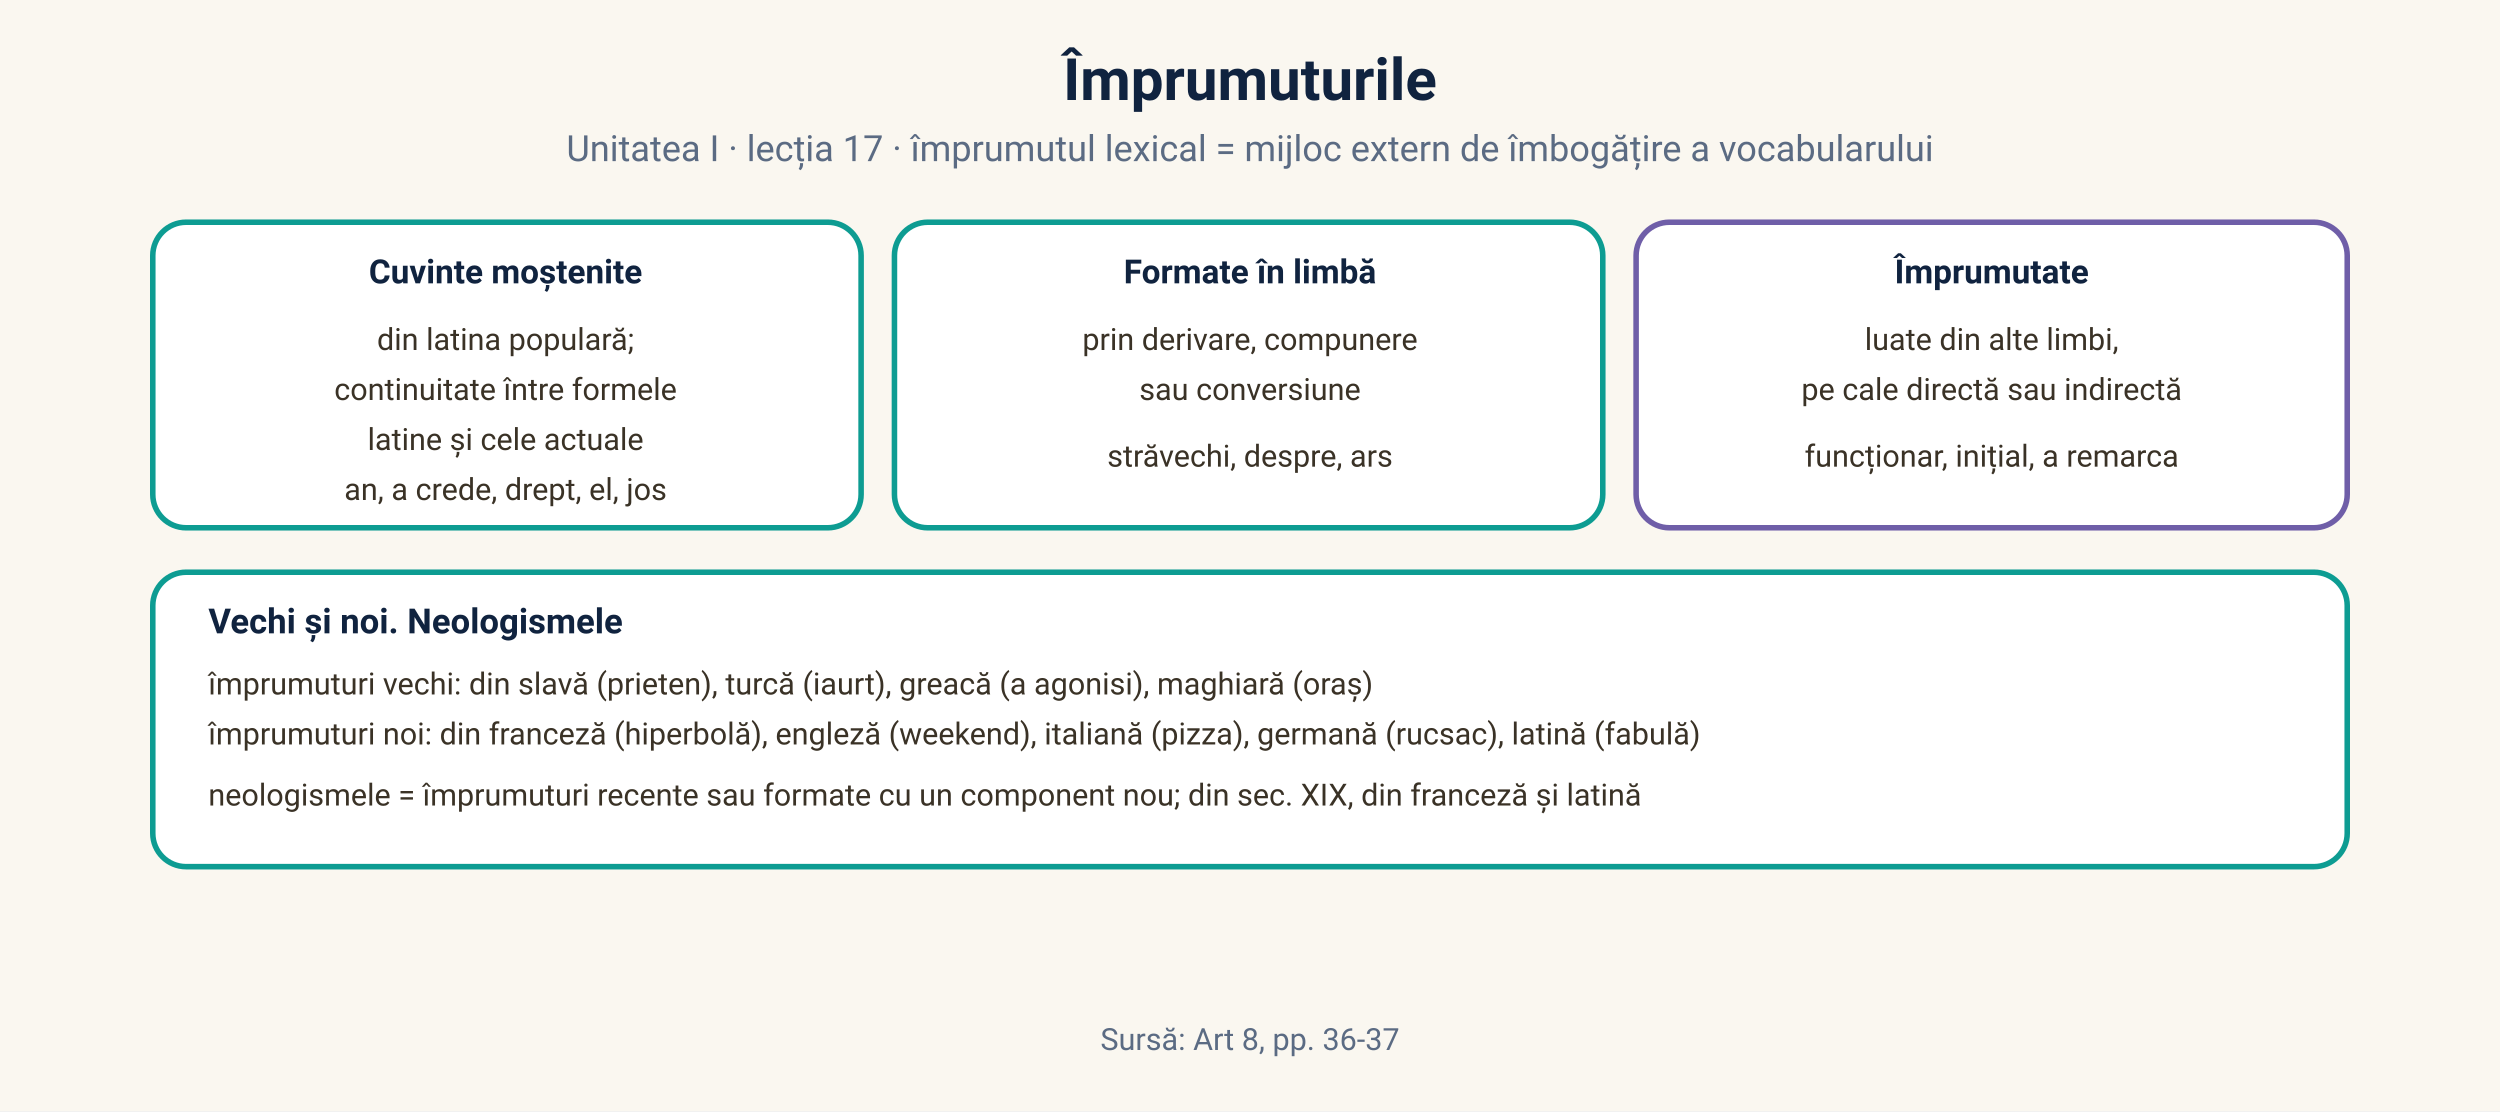
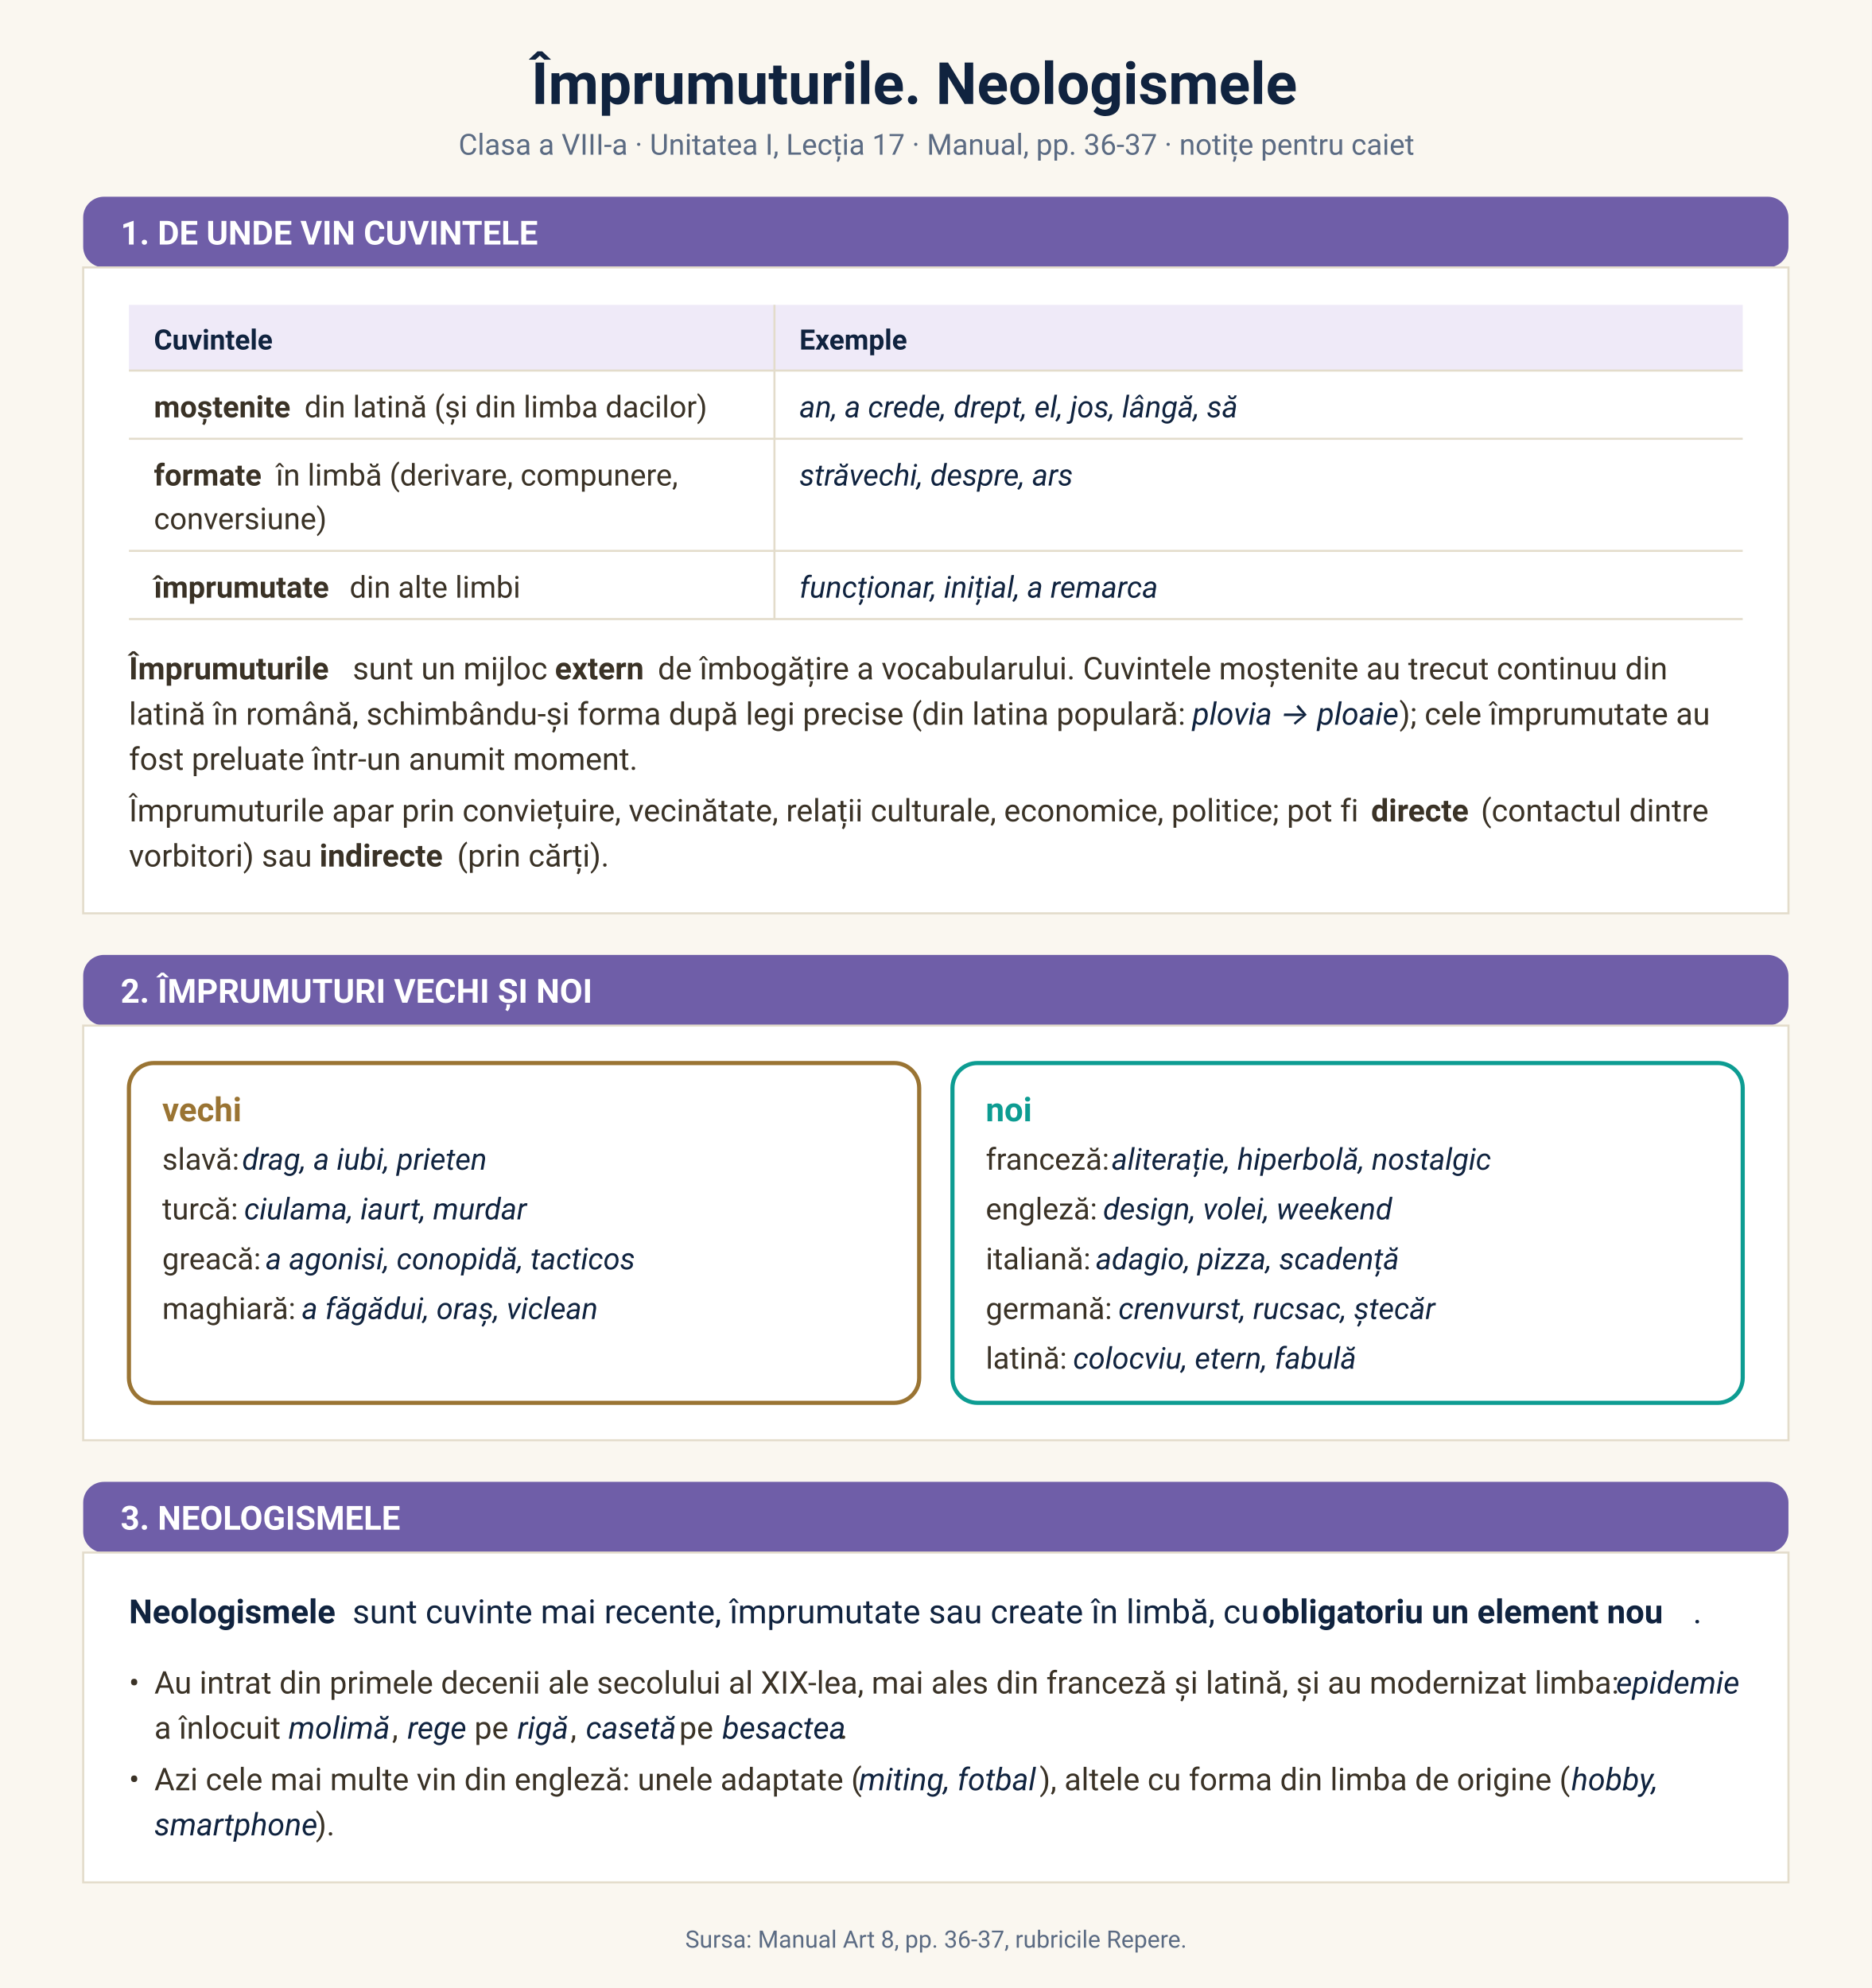
- <svg xmlns="http://www.w3.org/2000/svg" viewBox="0 0 900 400" font-family="'Segoe UI', 'Plus Jakarta Sans', -apple-system, Roboto, sans-serif">
-   <rect width="900" height="400" fill="#faf7f0" />
-   <text x="450" y="36" text-anchor="middle" font-size="21" font-weight="700" fill="#10233f">Împrumuturile</text>
-   <text x="450" y="58" text-anchor="middle" font-size="13" fill="#5b6b83">Unitatea I · lecția 17 · împrumutul lexical = mijloc extern de îmbogățire a vocabularului</text>
-   <g font-size="11" fill="#3a3226">
-     <rect x="55" y="80" width="255" height="110" rx="12" fill="#ffffff" stroke="#0d9c92" stroke-width="2" />
-     <text x="182" y="102" text-anchor="middle" font-size="12" font-weight="700" fill="#10233f">Cuvinte moștenite</text>
-     <text x="182" y="126" text-anchor="middle">din latina populară;</text>
-     <text x="182" y="144" text-anchor="middle">continuitate între formele</text>
-     <text x="182" y="162" text-anchor="middle">latine și cele actuale</text>
-     <text x="182" y="180" text-anchor="middle">an, a crede, drept, el, jos</text>
-     <rect x="322" y="80" width="255" height="110" rx="12" fill="#ffffff" stroke="#0d9c92" stroke-width="2" />
-     <text x="450" y="102" text-anchor="middle" font-size="12" font-weight="700" fill="#10233f">Formate în limbă</text>
-     <text x="450" y="126" text-anchor="middle">prin derivare, compunere</text>
-     <text x="450" y="144" text-anchor="middle">sau conversiune</text>
-     <text x="450" y="168" text-anchor="middle">străvechi, despre, ars</text>
-     <rect x="589" y="80" width="256" height="110" rx="12" fill="#ffffff" stroke="#6f5ea8" stroke-width="2" />
-     <text x="717" y="102" text-anchor="middle" font-size="12" font-weight="700" fill="#10233f">Împrumutate</text>
-     <text x="717" y="126" text-anchor="middle">luate din alte limbi,</text>
-     <text x="717" y="144" text-anchor="middle">pe cale directă sau indirectă</text>
-     <text x="717" y="168" text-anchor="middle">funcționar, inițial, a remarca</text>
-   </g>
-   <rect x="55" y="206" width="790" height="106" rx="12" fill="#ffffff" stroke="#0d9c92" stroke-width="2" />
-   <text x="75" y="228" font-size="12.5" font-weight="700" fill="#10233f">Vechi și noi. Neologismele</text>
-   <text font-size="11" fill="#3a3226">
-     <tspan x="75" y="250">împrumuturi vechi: din slavă (prieten), turcă (iaurt), greacă (a agonisi), maghiară (oraș)</tspan>
-     <tspan x="75" y="268">împrumuturi noi: din franceză (hiperbolă), engleză (weekend), italiană (pizza), germană (rucsac), latină (fabulă)</tspan>
-     <tspan x="75" y="290">neologismele = împrumuturi recente sau formate cu un component nou; din sec. XIX, din franceză și latină</tspan>
-   </text>
-   <text x="450" y="378" text-anchor="middle" font-size="11" fill="#5b6b83">Sursă: Art 8, pp. 36-37</text>
+ <svg xmlns="http://www.w3.org/2000/svg" viewBox="0 0 900 956" font-family="'Segoe UI', 'Plus Jakarta Sans', -apple-system, Roboto, sans-serif">
+   <rect width="900" height="956" fill="#faf7f0" />
+   <text x="255.5" y="50.0" font-size="28" fill="#10233f" font-weight="700" textLength="389.2" lengthAdjust="spacing">Împrumuturile. Neologismele</text>
+   <text x="220.5" y="74.4" font-size="14" fill="#5b6b83" textLength="458.9" lengthAdjust="spacing">Clasa a VIII-a · Unitatea I, Lecția 17 · Manual, pp. 36-37 · notițe pentru caiet</text>
+   <rect x="40" y="94.6" width="820" height="34" rx="10" fill="#6f5ea8" />
+   <text x="58" y="117.6" font-size="16" font-weight="700" fill="#ffffff">1. DE UNDE VIN CUVINTELE</text>
+   <rect x="40" y="128.6" width="820" height="310.6" fill="#ffffff" stroke="#e3dccb" />
+   <rect x="62.0" y="146.6" width="776.0" height="31.6" fill="#efeaf8" />
+   <text x="74.0" y="168.1" font-size="13.5" fill="#10233f" font-weight="700" textLength="59.5" lengthAdjust="spacing">Cuvintele</text>
+   <text x="384.4" y="168.1" font-size="13.5" fill="#10233f" font-weight="700" textLength="53.7" lengthAdjust="spacing">Exemple</text>
+   <line x1="62.0" y1="178.2" x2="838.0" y2="178.2" stroke="#e3dccb" />
+   <text x="74.0" y="200.7" font-size="14.5" fill="#3a3226" font-weight="700" textLength="68.4" lengthAdjust="spacing">moștenite</text>
+   <text x="146.4" y="200.7" font-size="14.5" fill="#3a3226" textLength="192.0" lengthAdjust="spacing">din latină (și din limba dacilor)</text>
+   <text x="384.4" y="200.7" font-size="14.5" fill="#10233f" font-style="italic" textLength="213.6" lengthAdjust="spacing">an, a crede, drept, el, jos, lângă, să</text>
+   <line x1="62.0" y1="211.0" x2="838.0" y2="211.0" stroke="#e3dccb" />
+   <text x="74.0" y="233.5" font-size="14.5" fill="#3a3226" font-weight="700" textLength="54.8" lengthAdjust="spacing">formate</text>
+   <text x="132.7" y="233.5" font-size="14.5" fill="#3a3226" textLength="194.1" lengthAdjust="spacing">în limbă (derivare, compunere,</text>
+   <text x="74.0" y="254.5" font-size="14.5" fill="#3a3226" textLength="81.1" lengthAdjust="spacing">conversiune)</text>
+   <text x="384.4" y="233.5" font-size="14.5" fill="#10233f" font-style="italic" textLength="129.6" lengthAdjust="spacing">străvechi, despre, ars</text>
+   <line x1="62.0" y1="264.9" x2="838.0" y2="264.9" stroke="#e3dccb" />
+   <text x="74.0" y="287.4" font-size="14.5" fill="#3a3226" font-weight="700" textLength="90.2" lengthAdjust="spacing">împrumutate</text>
+   <text x="168.1" y="287.4" font-size="14.5" fill="#3a3226" textLength="82.9" lengthAdjust="spacing">din alte limbi</text>
+   <text x="384.4" y="287.4" font-size="14.5" fill="#10233f" font-style="italic" textLength="178.0" lengthAdjust="spacing">funcționar, inițial, a remarca</text>
+   <line x1="62.0" y1="297.7" x2="838.0" y2="297.7" stroke="#e3dccb" />
+   <line x1="372.4" y1="146.6" x2="372.4" y2="297.7" stroke="#e3dccb" />
+   <text x="62.0" y="326.7" font-size="15" fill="#3a3226" font-weight="700" textLength="103.5" lengthAdjust="spacing">Împrumuturile</text>
+   <text x="169.6" y="326.7" font-size="15" fill="#3a3226" textLength="93.2" lengthAdjust="spacing">sunt un mijloc</text>
+   <text x="266.8" y="326.7" font-size="15" fill="#3a3226" font-weight="700" textLength="45.5" lengthAdjust="spacing">extern</text>
+   <text x="316.3" y="326.7" font-size="15" fill="#3a3226" textLength="487.3" lengthAdjust="spacing">de îmbogățire a vocabularului. Cuvintele moștenite au trecut continuu din</text>
+   <text x="62.0" y="348.5" font-size="15" fill="#3a3226" textLength="507.3" lengthAdjust="spacing">latină în română, schimbându-și forma după legi precise (din latina populară:</text>
+   <text x="573.3" y="348.5" font-size="15" fill="#10233f" font-style="italic" textLength="99.6" lengthAdjust="spacing">plovia → ploaie</text>
+   <text x="672.9" y="348.5" font-size="15" fill="#3a3226" textLength="148.5" lengthAdjust="spacing">); cele împrumutate au</text>
+   <text x="62.0" y="370.2" font-size="15" fill="#3a3226" textLength="247.0" lengthAdjust="spacing">fost preluate într-un anumit moment.</text>
+   <text x="62.0" y="395.0" font-size="15" fill="#3a3226" textLength="593.2" lengthAdjust="spacing">Împrumuturile apar prin conviețuire, vecinătate, relații culturale, economice, politice; pot fi</text>
+   <text x="659.3" y="395.0" font-size="15" fill="#3a3226" font-weight="700" textLength="48.8" lengthAdjust="spacing">directe</text>
+   <text x="712.1" y="395.0" font-size="15" fill="#3a3226" textLength="108.9" lengthAdjust="spacing">(contactul dintre</text>
+   <text x="62.0" y="416.7" font-size="15" fill="#3a3226" textLength="87.6" lengthAdjust="spacing">vorbitori) sau</text>
+   <text x="153.6" y="416.7" font-size="15" fill="#3a3226" font-weight="700" textLength="62.1" lengthAdjust="spacing">indirecte</text>
+   <text x="219.8" y="416.7" font-size="15" fill="#3a3226" textLength="71.1" lengthAdjust="spacing">(prin cărți).</text>
+   <rect x="40" y="459.2" width="820" height="34" rx="10" fill="#6f5ea8" />
+   <text x="58" y="482.2" font-size="16" font-weight="700" fill="#ffffff">2. ÎMPRUMUTURI VECHI ȘI NOI</text>
+   <rect x="40" y="493.2" width="820" height="199.4" fill="#ffffff" stroke="#e3dccb" />
+   <rect x="62.0" y="511.2" width="380.0" height="163.4" rx="12" fill="#ffffff" stroke="#9a7433" stroke-width="2" />
+   <text x="78.0" y="539.2" font-size="16" fill="#9a7433" font-weight="700" textLength="39.0" lengthAdjust="spacing">vechi</text>
+   <text x="78.0" y="562.5" font-size="14.5" fill="#3a3226" textLength="34.5" lengthAdjust="spacing">slavă:</text>
+   <text x="116.4" y="562.5" font-size="14.5" fill="#10233f" font-style="italic" textLength="121.9" lengthAdjust="spacing">drag, a iubi, prieten</text>
+   <text x="78.0" y="586.4" font-size="14.5" fill="#3a3226" textLength="35.5" lengthAdjust="spacing">turcă:</text>
+   <text x="117.4" y="586.4" font-size="14.5" fill="#10233f" font-style="italic" textLength="140.7" lengthAdjust="spacing">ciulama, iaurt, murdar</text>
+   <text x="78.0" y="610.4" font-size="14.5" fill="#3a3226" textLength="45.8" lengthAdjust="spacing">greacă:</text>
+   <text x="127.7" y="610.4" font-size="14.5" fill="#10233f" font-style="italic" textLength="175.6" lengthAdjust="spacing">a agonisi, conopidă, tacticos</text>
+   <text x="78.0" y="634.3" font-size="14.5" fill="#3a3226" textLength="63.2" lengthAdjust="spacing">maghiară:</text>
+   <text x="145.1" y="634.3" font-size="14.5" fill="#10233f" font-style="italic" textLength="144.0" lengthAdjust="spacing">a făgădui, oraș, viclean</text>
+   <rect x="458.0" y="511.2" width="380.0" height="163.4" rx="12" fill="#ffffff" stroke="#0d9c92" stroke-width="2" />
+   <text x="474.0" y="539.2" font-size="16" fill="#0d9c92" font-weight="700" textLength="24.0" lengthAdjust="spacing">noi</text>
+   <text x="474.0" y="562.5" font-size="14.5" fill="#3a3226" textLength="56.5" lengthAdjust="spacing">franceză:</text>
+   <text x="534.5" y="562.5" font-size="14.5" fill="#10233f" font-style="italic" textLength="185.2" lengthAdjust="spacing">aliterație, hiperbolă, nostalgic</text>
+   <text x="474.0" y="586.4" font-size="14.5" fill="#3a3226" textLength="52.5" lengthAdjust="spacing">engleză:</text>
+   <text x="530.4" y="586.4" font-size="14.5" fill="#10233f" font-style="italic" textLength="138.8" lengthAdjust="spacing">design, volei, weekend</text>
+   <text x="474.0" y="610.4" font-size="14.5" fill="#3a3226" textLength="49.0" lengthAdjust="spacing">italiană:</text>
+   <text x="526.9" y="610.4" font-size="14.5" fill="#10233f" font-style="italic" textLength="145.1" lengthAdjust="spacing">adagio, pizza, scadență</text>
+   <text x="474.0" y="634.3" font-size="14.5" fill="#3a3226" textLength="59.9" lengthAdjust="spacing">germană:</text>
+   <text x="537.8" y="634.3" font-size="14.5" fill="#10233f" font-style="italic" textLength="148.3" lengthAdjust="spacing">crenvurst, rucsac, ștecăr</text>
+   <text x="474.0" y="658.2" font-size="14.5" fill="#3a3226" textLength="38.1" lengthAdjust="spacing">latină:</text>
+   <text x="516.0" y="658.2" font-size="14.5" fill="#10233f" font-style="italic" textLength="137.0" lengthAdjust="spacing">colocviu, etern, fabulă</text>
+   <rect x="40" y="712.6" width="820" height="34" rx="10" fill="#6f5ea8" />
+   <text x="58" y="735.6" font-size="16" font-weight="700" fill="#ffffff">3. NEOLOGISMELE</text>
+   <rect x="40" y="746.6" width="820" height="158.6" fill="#ffffff" stroke="#e3dccb" />
+   <text x="62.0" y="780.6" font-size="16" fill="#10233f" font-weight="700" textLength="103.2" lengthAdjust="spacing">Neologismele</text>
+   <text x="169.5" y="780.6" font-size="16" fill="#10233f" textLength="433.1" lengthAdjust="spacing">sunt cuvinte mai recente, împrumutate sau create în limbă, cu</text>
+   <text x="606.9" y="780.6" font-size="16" fill="#10233f" font-weight="700" textLength="207.2" lengthAdjust="spacing">obligatoriu un element nou</text>
+   <text x="814.1" y="780.6" font-size="16" fill="#10233f" textLength="3.5" lengthAdjust="spacing">.</text>
+   <text x="62.0" y="814.4" font-size="15" fill="#3a3226">•</text>
+   <text x="74.2" y="814.4" font-size="15" fill="#3a3226" textLength="698.8" lengthAdjust="spacing">Au intrat din primele decenii ale secolului al XIX-lea, mai ales din franceză și latină, și au modernizat limba:</text>
+   <text x="777.1" y="814.4" font-size="15" fill="#10233f" font-style="italic" textLength="59.0" lengthAdjust="spacing">epidemie</text>
+   <text x="74.2" y="836.1" font-size="15" fill="#3a3226" textLength="60.5" lengthAdjust="spacing">a înlocuit</text>
+   <text x="138.7" y="836.1" font-size="15" fill="#10233f" font-style="italic" textLength="49.8" lengthAdjust="spacing">molimă</text>
+   <text x="188.5" y="836.1" font-size="15" fill="#3a3226" textLength="3.3" lengthAdjust="spacing">,</text>
+   <text x="195.9" y="836.1" font-size="15" fill="#10233f" font-style="italic" textLength="28.2" lengthAdjust="spacing">rege</text>
+   <text x="228.1" y="836.1" font-size="15" fill="#3a3226" textLength="16.6" lengthAdjust="spacing">pe</text>
+   <text x="248.8" y="836.1" font-size="15" fill="#10233f" font-style="italic" textLength="25.5" lengthAdjust="spacing">rigă</text>
+   <text x="274.3" y="836.1" font-size="15" fill="#3a3226" textLength="3.3" lengthAdjust="spacing">,</text>
+   <text x="281.7" y="836.1" font-size="15" fill="#10233f" font-style="italic" textLength="40.9" lengthAdjust="spacing">casetă</text>
+   <text x="326.6" y="836.1" font-size="15" fill="#3a3226" textLength="16.6" lengthAdjust="spacing">pe</text>
+   <text x="347.3" y="836.1" font-size="15" fill="#10233f" font-style="italic" textLength="56.4" lengthAdjust="spacing">besactea</text>
+   <text x="403.7" y="836.1" font-size="15" fill="#3a3226" textLength="3.3" lengthAdjust="spacing">.</text>
+   <text x="62.0" y="860.9" font-size="15" fill="#3a3226">•</text>
+   <text x="74.2" y="860.9" font-size="15" fill="#3a3226" textLength="338.8" lengthAdjust="spacing">Azi cele mai multe vin din engleză: unele adaptate (</text>
+   <text x="413.0" y="860.9" font-size="15" fill="#10233f" font-style="italic" textLength="86.8" lengthAdjust="spacing">miting, fotbal</text>
+   <text x="499.9" y="860.9" font-size="15" fill="#3a3226" textLength="255.7" lengthAdjust="spacing">), altele cu forma din limba de origine (</text>
+   <text x="755.6" y="860.9" font-size="15" fill="#10233f" font-style="italic" textLength="43.2" lengthAdjust="spacing">hobby,</text>
+   <text x="74.2" y="882.6" font-size="15" fill="#10233f" font-style="italic" textLength="77.6" lengthAdjust="spacing">smartphone</text>
+   <text x="151.8" y="882.6" font-size="15" fill="#3a3226" textLength="7.8" lengthAdjust="spacing">).</text>
+   <text x="329.5" y="936.6" font-size="11.5" fill="#5b6b83" textLength="240.9" lengthAdjust="spacing">Sursa: Manual Art 8, pp. 36-37, rubricile Repere.</text>
</svg>
